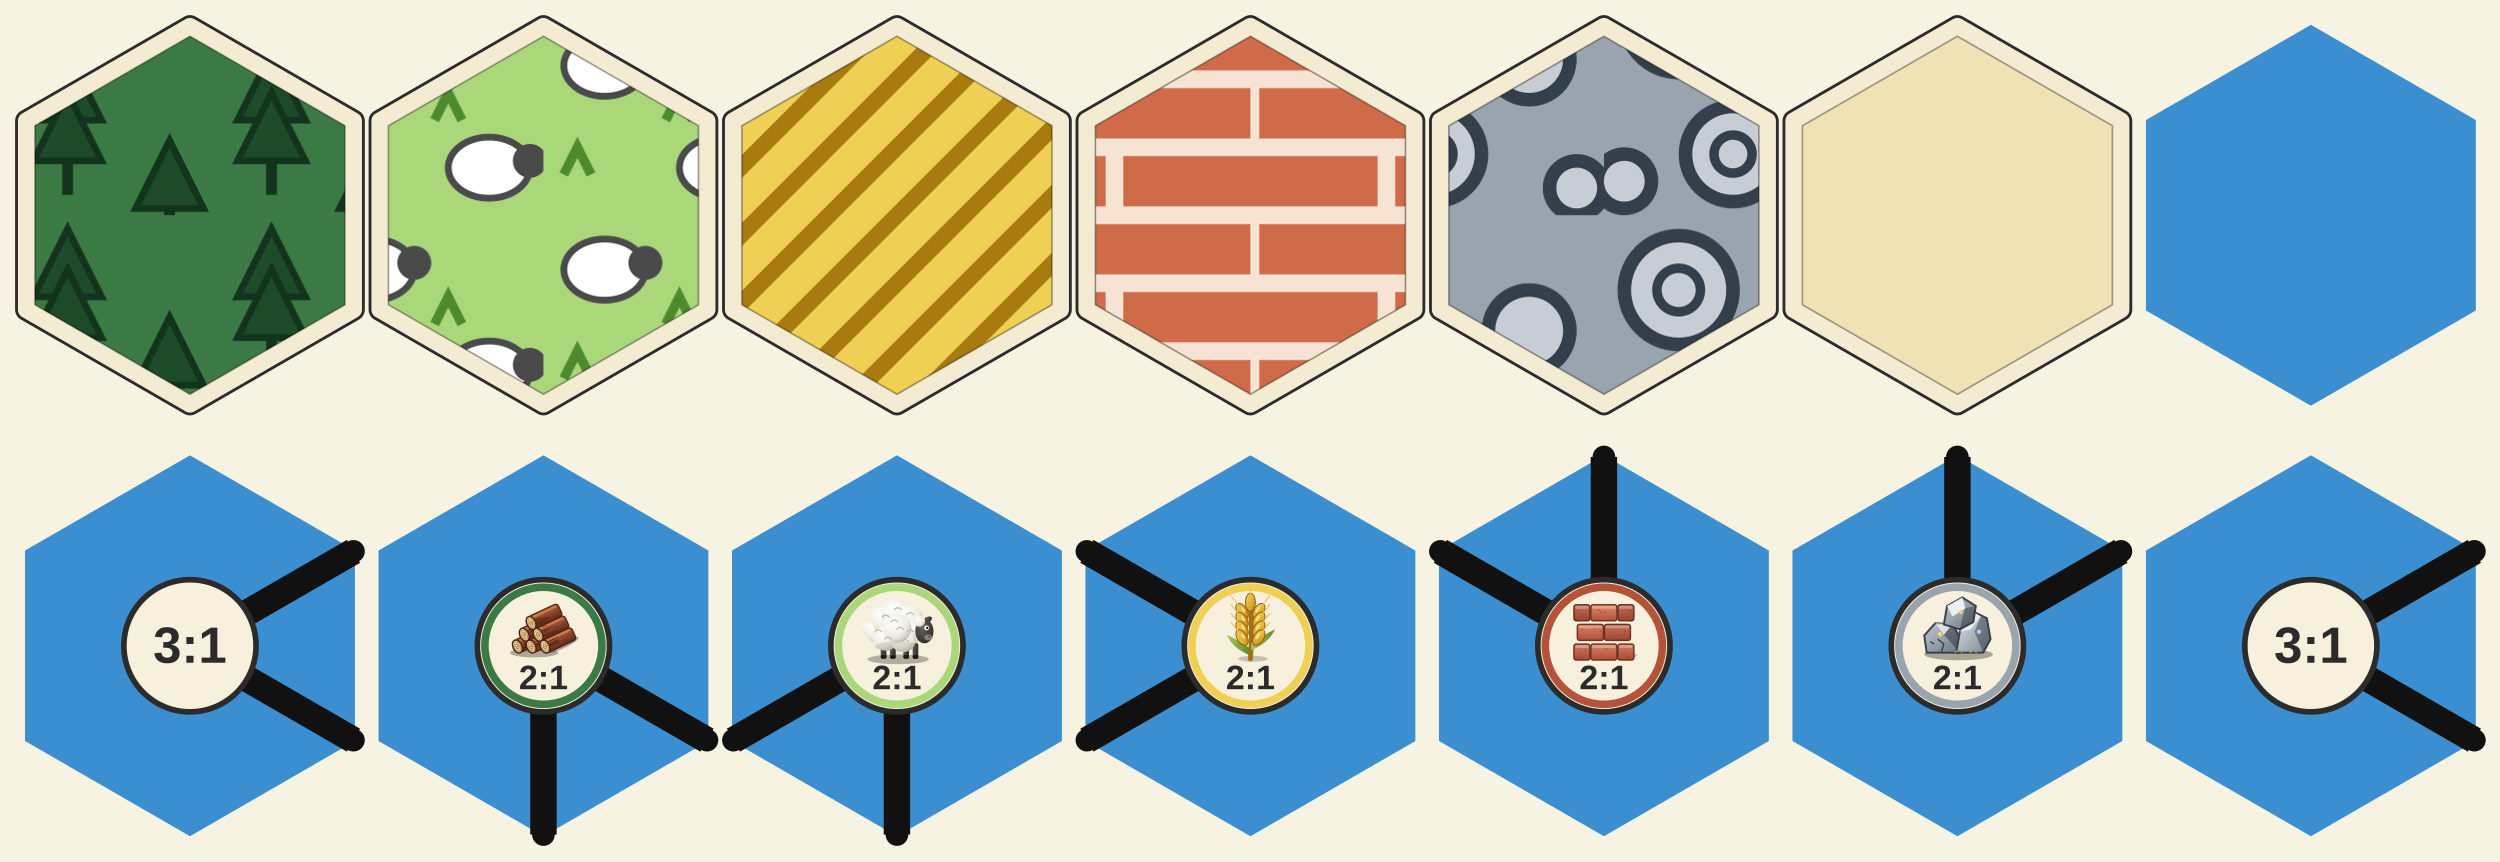
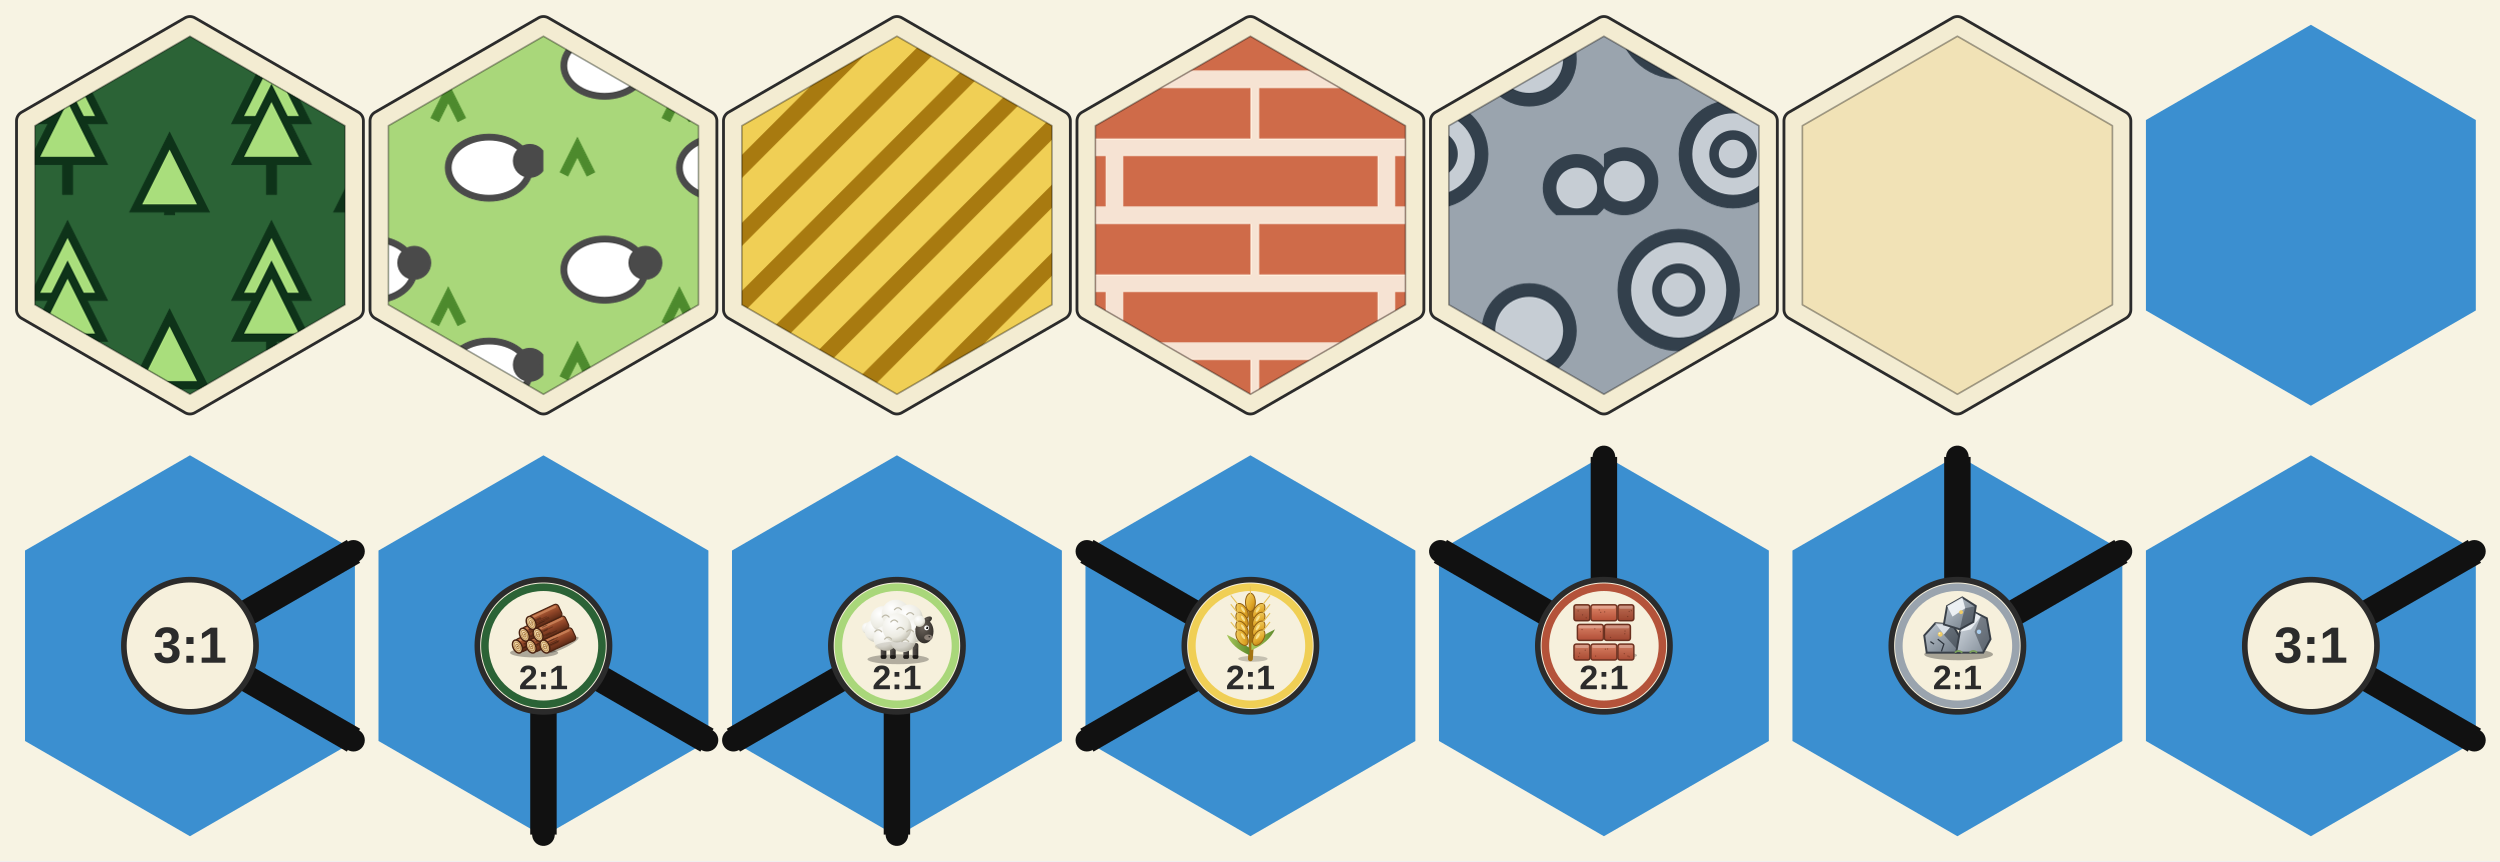
<svg xmlns="http://www.w3.org/2000/svg" viewBox="0 0 1324 456" width="1324" height="456">
  <rect width="100%" height="100%" fill="#f7f3e3" />
  <defs>
    <linearGradient id="ic-log-body" x1="0" y1="0" x2="0" y2="1">
      <stop offset="0" stop-color="#b8643a" />
      <stop offset="0.5" stop-color="#8c4326" />
      <stop offset="1" stop-color="#5c2a16" />
    </linearGradient>
    <radialGradient id="ic-log-end" cx="0.4" cy="0.4" r="0.8">
      <stop offset="0" stop-color="#f7e6bd" />
      <stop offset="1" stop-color="#d9b378" />
    </radialGradient>
    <radialGradient id="ic-wool" cx="0.35" cy="0.3" r="0.8">
      <stop offset="0" stop-color="#ffffff" />
      <stop offset="0.65" stop-color="#ecebe2" />
      <stop offset="1" stop-color="#b8b5a6" />
    </radialGradient>
    <linearGradient id="ic-leg" x1="0" x2="1">
      <stop offset="0" stop-color="#5a5550" />
      <stop offset="1" stop-color="#2c2926" />
    </linearGradient>
    <radialGradient id="ic-face" cx="0.4" cy="0.35" r="0.8">
      <stop offset="0" stop-color="#6b635b" />
      <stop offset="1" stop-color="#26231f" />
    </radialGradient>
    <linearGradient id="ic-grain" x1="0" y1="0" x2="1" y2="1">
      <stop offset="0" stop-color="#f6d56a" />
      <stop offset="0.6" stop-color="#e0a82a" />
      <stop offset="1" stop-color="#b87c14" />
    </linearGradient>
    <linearGradient id="ic-leaf" x1="0" x2="1">
      <stop offset="0" stop-color="#a9c95c" />
      <stop offset="1" stop-color="#5e8a2c" />
    </linearGradient>
    <linearGradient id="ic-brick" x1="0" y1="0" x2="0" y2="1">
      <stop offset="0" stop-color="#e48b6c" />
      <stop offset="1" stop-color="#b9523a" />
    </linearGradient>
    <linearGradient id="ic-r1" x1="0" y1="0" x2="1" y2="1">
      <stop offset="0" stop-color="#c3ccd5" />
      <stop offset="1" stop-color="#6a7580" />
    </linearGradient>
    <linearGradient id="ic-r2" x1="0" y1="0" x2="1" y2="1">
      <stop offset="0" stop-color="#dfe5eb" />
      <stop offset="1" stop-color="#7d8894" />
    </linearGradient>
    <pattern id="tx-W" width="30" height="26" patternUnits="userSpaceOnUse" patternTransform="scale(3.6)">
-       <g fill="#1d4a28" stroke="#13341c" stroke-width="1">
+       <g fill="#a9de7c" stroke="#0e3319" stroke-width="1.2">
        <path d="M7,12 L12,2 L17,12Z" />
        <path d="M7,18 L12,8 L17,18Z" />
        <path d="M22,25 L27,15 L32,25Z" />
        <path d="M-8,25 L-3,15 L2,25Z" />
      </g>
-       <path d="M12,18 v5 M27,25 v1 M-3,25 v1" stroke="#13341c" stroke-width="1.6" />
+       <path d="M12,18 v5 M27,25 v1 M-3,25 v1" stroke="#0e3319" stroke-width="1.6" />
    </pattern>
    <pattern id="tx-S" width="34" height="30" patternUnits="userSpaceOnUse" patternTransform="scale(3.6)">
      <g stroke="#4a4a4a" stroke-width="1">
        <ellipse cx="9" cy="8" rx="6" ry="4.5" fill="#ffffff" />
        <circle cx="15" cy="7" r="2" fill="#4a4a4a" />
        <ellipse cx="26" cy="23" rx="6" ry="4.5" fill="#ffffff" />
        <circle cx="32" cy="22" r="2" fill="#4a4a4a" />
      </g>
      <path d="M3,24 l2,-4 l2,4 M18,16 l2,-4 l2,4" stroke="#4d8a2d" stroke-width="1.4" fill="none" />
    </pattern>
    <pattern id="tx-G" width="10" height="10" patternUnits="userSpaceOnUse" patternTransform="scale(3.6)">
      <path d="M-2,12 L12,-2 M-2,2 L2,-2 M8,12 L12,8" stroke="#a87a10" stroke-width="2.4" fill="none" />
    </pattern>
    <pattern id="tx-C" width="40" height="20" patternUnits="userSpaceOnUse" patternTransform="scale(3.6)">
      <path d="M0,0 H40 M0,10 H40 M0,20 H40 M0,0 V10 M20,10 V20" stroke="#f6e3d3" stroke-width="2.6" fill="none" />
    </pattern>
    <pattern id="tx-O" width="44" height="40" patternUnits="userSpaceOnUse" patternTransform="scale(3.6)">
      <g fill="#c6cdd4" stroke="#33404c" stroke-width="2">
        <circle cx="11" cy="11" r="8" />
        <circle cx="33" cy="17" r="6" />
        <circle cx="19" cy="31" r="7" />
        <circle cx="40" cy="36" r="4" />
        <circle cx="3" cy="35" r="4" />
      </g>
      <g fill="none" stroke="#33404c" stroke-width="1.4">
        <circle cx="11" cy="11" r="3.2" />
        <circle cx="19" cy="31" r="2.8" />
      </g>
    </pattern>
    <symbol id="edge-dark" overflow="visible">
      <polygon points="0,-100 86.603,-50 86.603,50 0,100 -86.603,50 -86.603,-50" fill="#2b2b2b" stroke="#2b2b2b" stroke-width="12" stroke-linejoin="round" />
    </symbol>
    <symbol id="edge-light" overflow="visible">
      <polygon points="0,-100 86.603,-50 86.603,50 0,100 -86.603,50 -86.603,-50" fill="#f3ecd2" stroke="#f3ecd2" stroke-width="9" stroke-linejoin="round" />
    </symbol>
    <symbol id="tile-W" overflow="visible">
      <clipPath id="clip-W">
        <polygon points="0.00,-94.80 82.10,-47.40 82.10,47.40 0.00,94.80 -82.10,47.40 -82.10,-47.40" />
      </clipPath>
-       <polygon points="0,-100 86.603,-50 86.603,50 0,100 -86.603,50 -86.603,-50" fill="#3c7a45" clip-path="url(#clip-W)" />
+       <polygon points="0,-100 86.603,-50 86.603,50 0,100 -86.603,50 -86.603,-50" fill="#2b6336" clip-path="url(#clip-W)" />
      <g clip-path="url(#clip-W)">
        <rect x="-100" y="-100" width="200" height="200" fill="url(#tx-W)" />
      </g>
      <polygon points="0.00,-94.80 82.10,-47.40 82.10,47.40 0.00,94.80 -82.10,47.40 -82.10,-47.40" fill="none" stroke="#000" stroke-opacity="0.35" stroke-width="0.9" stroke-linejoin="round" />
    </symbol>
    <symbol id="tile-S" overflow="visible">
      <clipPath id="clip-S">
        <polygon points="0.00,-94.80 82.10,-47.40 82.10,47.40 0.00,94.80 -82.10,47.40 -82.10,-47.40" />
      </clipPath>
      <polygon points="0,-100 86.603,-50 86.603,50 0,100 -86.603,50 -86.603,-50" fill="#a9d77a" clip-path="url(#clip-S)" />
      <g clip-path="url(#clip-S)">
        <rect x="-100" y="-100" width="200" height="200" fill="url(#tx-S)" />
      </g>
      <polygon points="0.00,-94.80 82.10,-47.40 82.10,47.40 0.00,94.80 -82.10,47.40 -82.10,-47.40" fill="none" stroke="#000" stroke-opacity="0.35" stroke-width="0.9" stroke-linejoin="round" />
    </symbol>
    <symbol id="tile-G" overflow="visible">
      <clipPath id="clip-G">
        <polygon points="0.00,-94.80 82.10,-47.40 82.10,47.40 0.00,94.80 -82.10,47.40 -82.10,-47.40" />
      </clipPath>
      <polygon points="0,-100 86.603,-50 86.603,50 0,100 -86.603,50 -86.603,-50" fill="#f0cf55" clip-path="url(#clip-G)" />
      <g clip-path="url(#clip-G)">
        <rect x="-100" y="-100" width="200" height="200" fill="url(#tx-G)" />
      </g>
      <polygon points="0.00,-94.80 82.10,-47.40 82.10,47.40 0.00,94.80 -82.10,47.40 -82.10,-47.40" fill="none" stroke="#000" stroke-opacity="0.35" stroke-width="0.9" stroke-linejoin="round" />
    </symbol>
    <symbol id="tile-C" overflow="visible">
      <clipPath id="clip-C">
        <polygon points="0.00,-94.80 82.10,-47.40 82.10,47.40 0.00,94.80 -82.10,47.40 -82.10,-47.40" />
      </clipPath>
      <polygon points="0,-100 86.603,-50 86.603,50 0,100 -86.603,50 -86.603,-50" fill="#cf6b49" clip-path="url(#clip-C)" />
      <g clip-path="url(#clip-C)">
        <rect x="-100" y="-100" width="200" height="200" fill="url(#tx-C)" />
      </g>
      <polygon points="0.00,-94.80 82.10,-47.40 82.10,47.40 0.00,94.80 -82.10,47.40 -82.10,-47.40" fill="none" stroke="#000" stroke-opacity="0.35" stroke-width="0.9" stroke-linejoin="round" />
    </symbol>
    <symbol id="tile-O" overflow="visible">
      <clipPath id="clip-O">
        <polygon points="0.00,-94.80 82.10,-47.40 82.10,47.40 0.00,94.80 -82.10,47.40 -82.10,-47.40" />
      </clipPath>
      <polygon points="0,-100 86.603,-50 86.603,50 0,100 -86.603,50 -86.603,-50" fill="#9aa4ae" clip-path="url(#clip-O)" />
      <g clip-path="url(#clip-O)">
        <rect x="-100" y="-100" width="200" height="200" fill="url(#tx-O)" />
      </g>
      <polygon points="0.00,-94.80 82.10,-47.40 82.10,47.40 0.00,94.80 -82.10,47.40 -82.10,-47.40" fill="none" stroke="#000" stroke-opacity="0.35" stroke-width="0.9" stroke-linejoin="round" />
    </symbol>
    <symbol id="tile-D" overflow="visible">
      <clipPath id="clip-D">
        <polygon points="0.00,-94.80 82.10,-47.40 82.10,47.40 0.00,94.80 -82.10,47.40 -82.10,-47.40" />
      </clipPath>
      <polygon points="0,-100 86.603,-50 86.603,50 0,100 -86.603,50 -86.603,-50" fill="#f1e2b6" clip-path="url(#clip-D)" />
      <g clip-path="url(#clip-D)" />
      <polygon points="0.00,-94.80 82.10,-47.40 82.10,47.40 0.00,94.80 -82.10,47.40 -82.10,-47.40" fill="none" stroke="#000" stroke-opacity="0.35" stroke-width="0.9" stroke-linejoin="round" />
    </symbol>
    <symbol id="sea" overflow="visible">
      <polygon points="0,-100 86.603,-50 86.603,50 0,100 -86.603,50 -86.603,-50" fill="#3b8fd0" stroke="#3b8fd0" stroke-width="1.5" />
    </symbol>
    <symbol id="dock" overflow="visible">
      <line x1="0" y1="0" x2="86.603" y2="-50" stroke="#111111" stroke-width="14" stroke-linecap="butt" />
      <line x1="0" y1="0" x2="86.603" y2="-50" stroke="#111111" stroke-width="9" stroke-linecap="butt" />
      <line x1="0" y1="0" x2="86.603" y2="50" stroke="#111111" stroke-width="14" stroke-linecap="butt" />
      <line x1="0" y1="0" x2="86.603" y2="50" stroke="#111111" stroke-width="9" stroke-linecap="butt" />
      <circle cx="86.603" cy="-50" r="6" fill="#111111" />
      <circle cx="86.603" cy="50" r="6" fill="#111111" />
    </symbol>
  </defs>
  <use href="#edge-dark" x="100.603" y="114" />
  <use href="#edge-dark" x="287.809" y="114" />
  <use href="#edge-dark" x="475.015" y="114" />
  <use href="#edge-dark" x="662.221" y="114" />
  <use href="#edge-dark" x="849.427" y="114" />
  <use href="#edge-dark" x="1036.633" y="114" />
  <use href="#edge-light" x="100.603" y="114" />
  <use href="#edge-light" x="287.809" y="114" />
  <use href="#edge-light" x="475.015" y="114" />
  <use href="#edge-light" x="662.221" y="114" />
  <use href="#edge-light" x="849.427" y="114" />
  <use href="#edge-light" x="1036.633" y="114" />
  <use href="#tile-W" x="100.603" y="114" />
  <use href="#tile-S" x="287.809" y="114" />
  <use href="#tile-G" x="475.015" y="114" />
  <use href="#tile-C" x="662.221" y="114" />
  <use href="#tile-O" x="849.427" y="114" />
  <use href="#tile-D" x="1036.633" y="114" />
  <use href="#sea" x="1223.839" y="114" />
  <g transform="translate(100.603 342)">
    <use href="#sea" />
    <use href="#dock" transform="rotate(0)" />
    <circle r="35" fill="#f6f0dc" stroke="#2b2b2b" stroke-width="3" />
    <text y="9" text-anchor="middle" font-family="Arial, Helvetica, sans-serif" font-size="27" font-weight="bold" fill="#2b2b2b">3:1</text>
  </g>
  <g transform="translate(287.809 342)">
    <use href="#sea" />
    <use href="#dock" transform="rotate(60)" />
    <circle r="35" fill="#f6f0dc" stroke="#2b2b2b" stroke-width="3" />
-     <circle r="31" fill="none" stroke="#3c7a45" stroke-width="4" />
+     <circle r="31" fill="none" stroke="#2b6336" stroke-width="4" />
    <g transform="translate(0 -10) scale(1.3)">
      <ellipse cx="-3.80" cy="10.54" rx="9.80" ry="1.9" fill="#000" opacity="0.3" />
      <ellipse cx="7.67" cy="7.39" rx="7.30" ry="1.5" fill="#000" opacity="0.3" transform="rotate(-25 7.67 7.39)" />
      <g transform="rotate(-25 -10.6 8.0)">
        <rect x="-10.6" y="5.2" width="13" height="5.6" rx="1.3" fill="url(#ic-log-body)" stroke="#4a2210" stroke-width="0.5" />
        <rect x="-9.1" y="5.7" width="10.5" height="0.9" rx="0.45" fill="#e8a77a" opacity="0.45" />
        <path d="M-9.4,9.4 h4.5" stroke="#3a1a0c" stroke-width="0.4" opacity="0.54" fill="none" stroke-linecap="round" />
        <path d="M-9.3,9.7 h5.7" stroke="#3a1a0c" stroke-width="0.4" opacity="0.48" fill="none" stroke-linecap="round" />
        <path d="M-7.6,8.4 h3.1" stroke="#3a1a0c" stroke-width="0.4" opacity="0.41" fill="none" stroke-linecap="round" />
        <path d="M-7.8,8.1 h3.5" stroke="#3a1a0c" stroke-width="0.4" opacity="0.48" fill="none" stroke-linecap="round" />
        <path d="M-8.6,9.4 h6.0" stroke="#3a1a0c" stroke-width="0.4" opacity="0.38" fill="none" stroke-linecap="round" />
        <path d="M-8.3,9.5 h3.8" stroke="#3a1a0c" stroke-width="0.4" opacity="0.33" fill="none" stroke-linecap="round" />
        <ellipse cx="-10.6" cy="8.0" rx="1.8" ry="2.8" fill="url(#ic-log-end)" stroke="#4a2210" stroke-width="0.6" />
        <ellipse cx="-10.6" cy="8.0" rx="1.2" ry="1.9" fill="none" stroke="#b98a4e" stroke-width="0.32" />
        <ellipse cx="-10.6" cy="8.0" rx="0.6" ry="1.0" fill="none" stroke="#a9763b" stroke-width="0.32" />
        <circle cx="-10.6" cy="8.0" r="0.28" fill="#8a5a28" />
      </g>
      <g transform="rotate(-25 -5.0 8.0)">
        <rect x="-5.0" y="5.2" width="13" height="5.6" rx="1.3" fill="url(#ic-log-body)" stroke="#4a2210" stroke-width="0.5" />
        <rect x="-3.5" y="5.7" width="10.5" height="0.9" rx="0.45" fill="#e8a77a" opacity="0.45" />
        <path d="M-2.1,7.9 h5.7" stroke="#3a1a0c" stroke-width="0.4" opacity="0.34" fill="none" stroke-linecap="round" />
        <path d="M-2.6,8.2 h2.7" stroke="#3a1a0c" stroke-width="0.4" opacity="0.45" fill="none" stroke-linecap="round" />
        <path d="M-3.1,6.2 h3.2" stroke="#3a1a0c" stroke-width="0.4" opacity="0.51" fill="none" stroke-linecap="round" />
        <path d="M-3.9,8.2 h2.1" stroke="#3a1a0c" stroke-width="0.4" opacity="0.60" fill="none" stroke-linecap="round" />
        <path d="M-3.9,8.7 h4.2" stroke="#3a1a0c" stroke-width="0.4" opacity="0.49" fill="none" stroke-linecap="round" />
        <path d="M-2.3,7.1 h5.7" stroke="#3a1a0c" stroke-width="0.4" opacity="0.41" fill="none" stroke-linecap="round" />
        <ellipse cx="-5.0" cy="8.0" rx="1.8" ry="2.8" fill="url(#ic-log-end)" stroke="#4a2210" stroke-width="0.6" />
        <ellipse cx="-5.0" cy="8.0" rx="1.2" ry="1.9" fill="none" stroke="#b98a4e" stroke-width="0.32" />
        <ellipse cx="-5.0" cy="8.0" rx="0.6" ry="1.0" fill="none" stroke="#a9763b" stroke-width="0.32" />
        <circle cx="-5.0" cy="8.0" r="0.28" fill="#8a5a28" />
      </g>
      <g transform="rotate(-25 0.6 8.0)">
        <rect x="0.6" y="5.2" width="13" height="5.6" rx="1.3" fill="url(#ic-log-body)" stroke="#4a2210" stroke-width="0.5" />
        <rect x="2.1" y="5.7" width="10.5" height="0.9" rx="0.45" fill="#e8a77a" opacity="0.45" />
        <path d="M2.1,8.3 h4.4" stroke="#3a1a0c" stroke-width="0.4" opacity="0.50" fill="none" stroke-linecap="round" />
        <path d="M1.8,6.7 h3.5" stroke="#3a1a0c" stroke-width="0.4" opacity="0.46" fill="none" stroke-linecap="round" />
        <path d="M2.9,6.8 h4.0" stroke="#3a1a0c" stroke-width="0.4" opacity="0.39" fill="none" stroke-linecap="round" />
        <path d="M3.0,7.7 h3.2" stroke="#3a1a0c" stroke-width="0.4" opacity="0.49" fill="none" stroke-linecap="round" />
        <path d="M2.2,8.7 h4.0" stroke="#3a1a0c" stroke-width="0.4" opacity="0.41" fill="none" stroke-linecap="round" />
        <path d="M2.9,8.3 h3.9" stroke="#3a1a0c" stroke-width="0.4" opacity="0.42" fill="none" stroke-linecap="round" />
        <ellipse cx="0.6" cy="8.0" rx="1.8" ry="2.8" fill="url(#ic-log-end)" stroke="#4a2210" stroke-width="0.6" />
        <ellipse cx="0.6" cy="8.0" rx="1.2" ry="1.9" fill="none" stroke="#b98a4e" stroke-width="0.32" />
        <ellipse cx="0.6" cy="8.0" rx="0.6" ry="1.0" fill="none" stroke="#a9763b" stroke-width="0.32" />
        <circle cx="0.6" cy="8.0" r="0.28" fill="#8a5a28" />
      </g>
      <g transform="rotate(-25 -7.8 3.2)">
        <rect x="-7.8" y="0.4" width="13" height="5.6" rx="1.3" fill="url(#ic-log-body)" stroke="#4a2210" stroke-width="0.5" />
        <rect x="-6.3" y="0.9" width="10.5" height="0.9" rx="0.45" fill="#e8a77a" opacity="0.45" />
        <path d="M-5.4,3.3 h3.3" stroke="#3a1a0c" stroke-width="0.4" opacity="0.59" fill="none" stroke-linecap="round" />
        <path d="M-5.4,2.8 h4.1" stroke="#3a1a0c" stroke-width="0.4" opacity="0.52" fill="none" stroke-linecap="round" />
        <path d="M-5.3,2.2 h4.6" stroke="#3a1a0c" stroke-width="0.4" opacity="0.56" fill="none" stroke-linecap="round" />
        <path d="M-6.2,4.6 h3.2" stroke="#3a1a0c" stroke-width="0.4" opacity="0.38" fill="none" stroke-linecap="round" />
        <path d="M-4.9,2.1 h3.3" stroke="#3a1a0c" stroke-width="0.4" opacity="0.56" fill="none" stroke-linecap="round" />
        <path d="M-5.8,5.0 h4.2" stroke="#3a1a0c" stroke-width="0.4" opacity="0.60" fill="none" stroke-linecap="round" />
        <ellipse cx="-7.8" cy="3.2" rx="1.8" ry="2.8" fill="url(#ic-log-end)" stroke="#4a2210" stroke-width="0.6" />
        <ellipse cx="-7.8" cy="3.2" rx="1.2" ry="1.9" fill="none" stroke="#b98a4e" stroke-width="0.32" />
        <ellipse cx="-7.8" cy="3.2" rx="0.6" ry="1.0" fill="none" stroke="#a9763b" stroke-width="0.32" />
        <circle cx="-7.8" cy="3.2" r="0.28" fill="#8a5a28" />
      </g>
      <g transform="rotate(-25 -2.2 3.2)">
        <rect x="-2.2" y="0.4" width="13" height="5.6" rx="1.3" fill="url(#ic-log-body)" stroke="#4a2210" stroke-width="0.5" />
        <rect x="-0.7" y="0.9" width="10.5" height="0.9" rx="0.45" fill="#e8a77a" opacity="0.45" />
        <path d="M0.7,4.9 h4.6" stroke="#3a1a0c" stroke-width="0.4" opacity="0.44" fill="none" stroke-linecap="round" />
        <path d="M0.7,1.2 h2.0" stroke="#3a1a0c" stroke-width="0.4" opacity="0.46" fill="none" stroke-linecap="round" />
        <path d="M-0.2,4.5 h2.8" stroke="#3a1a0c" stroke-width="0.4" opacity="0.46" fill="none" stroke-linecap="round" />
        <path d="M0.7,2.8 h3.8" stroke="#3a1a0c" stroke-width="0.4" opacity="0.41" fill="none" stroke-linecap="round" />
        <path d="M-0.9,2.5 h3.3" stroke="#3a1a0c" stroke-width="0.4" opacity="0.37" fill="none" stroke-linecap="round" />
        <path d="M-0.1,3.0 h2.1" stroke="#3a1a0c" stroke-width="0.4" opacity="0.45" fill="none" stroke-linecap="round" />
        <ellipse cx="-2.2" cy="3.2" rx="1.8" ry="2.8" fill="url(#ic-log-end)" stroke="#4a2210" stroke-width="0.6" />
        <ellipse cx="-2.2" cy="3.2" rx="1.2" ry="1.9" fill="none" stroke="#b98a4e" stroke-width="0.32" />
        <ellipse cx="-2.2" cy="3.2" rx="0.6" ry="1.0" fill="none" stroke="#a9763b" stroke-width="0.32" />
        <circle cx="-2.2" cy="3.2" r="0.28" fill="#8a5a28" />
      </g>
      <g transform="rotate(-25 -5.0 -1.6)">
        <rect x="-5.0" y="-4.4" width="13" height="5.6" rx="1.3" fill="url(#ic-log-body)" stroke="#4a2210" stroke-width="0.5" />
        <rect x="-3.5" y="-3.9" width="10.5" height="0.9" rx="0.45" fill="#e8a77a" opacity="0.45" />
        <path d="M-2.8,-1.7 h2.2" stroke="#3a1a0c" stroke-width="0.4" opacity="0.51" fill="none" stroke-linecap="round" />
        <path d="M-2.9,-1.3 h4.6" stroke="#3a1a0c" stroke-width="0.4" opacity="0.34" fill="none" stroke-linecap="round" />
        <path d="M-4.0,-2.1 h3.3" stroke="#3a1a0c" stroke-width="0.4" opacity="0.40" fill="none" stroke-linecap="round" />
        <path d="M-4.0,-0.0 h4.1" stroke="#3a1a0c" stroke-width="0.4" opacity="0.53" fill="none" stroke-linecap="round" />
        <path d="M-2.0,-0.2 h4.4" stroke="#3a1a0c" stroke-width="0.4" opacity="0.34" fill="none" stroke-linecap="round" />
        <path d="M-3.4,-0.7 h5.8" stroke="#3a1a0c" stroke-width="0.4" opacity="0.41" fill="none" stroke-linecap="round" />
        <ellipse cx="-5.0" cy="-1.6" rx="1.8" ry="2.8" fill="url(#ic-log-end)" stroke="#4a2210" stroke-width="0.6" />
        <ellipse cx="-5.0" cy="-1.6" rx="1.2" ry="1.9" fill="none" stroke="#b98a4e" stroke-width="0.32" />
        <ellipse cx="-5.0" cy="-1.6" rx="0.6" ry="1.0" fill="none" stroke="#a9763b" stroke-width="0.32" />
        <circle cx="-5.0" cy="-1.6" r="0.28" fill="#8a5a28" />
      </g>
    </g>
    <text y="23" text-anchor="middle" font-family="Arial, Helvetica, sans-serif" font-size="18" font-weight="bold" fill="#2b2b2b">2:1</text>
  </g>
  <g transform="translate(475.015 342)">
    <use href="#sea" />
    <use href="#dock" transform="rotate(120)" />
    <circle r="35" fill="#f6f0dc" stroke="#2b2b2b" stroke-width="3" />
    <circle r="31" fill="none" stroke="#a9d77a" stroke-width="4" />
    <g transform="translate(0 -10) scale(1.3)">
      <ellipse cx="0.5" cy="13.2" rx="12.5" ry="2" fill="#000" opacity="0.28" />
      <rect x="-6.6" y="6.6" width="2.3" height="6.3" rx="0.8" fill="url(#ic-leg)" />
      <rect x="-6.6" y="11.5" width="2.3" height="1.5" rx="0.6" fill="#1d1a17" />
      <rect x="-2.8" y="6.6" width="2.3" height="6.3" rx="0.8" fill="url(#ic-leg)" />
      <rect x="-2.8" y="11.5" width="2.3" height="1.5" rx="0.6" fill="#1d1a17" />
      <rect x="2.6" y="6.6" width="2.3" height="6.3" rx="0.8" fill="url(#ic-leg)" />
      <rect x="2.6" y="11.5" width="2.3" height="1.5" rx="0.6" fill="#1d1a17" />
      <rect x="6.4" y="6.6" width="2.3" height="6.3" rx="0.8" fill="url(#ic-leg)" />
      <rect x="6.4" y="11.5" width="2.3" height="1.5" rx="0.6" fill="#1d1a17" />
      <circle cx="-12" cy="0.5" r="2.3" fill="url(#ic-wool)" />
      <circle cx="-8.5" cy="1.5" r="4.7" fill="url(#ic-wool)" />
      <circle cx="-5.5" cy="-3.2" r="5.3" fill="url(#ic-wool)" />
      <circle cx="-0.5" cy="-5.4" r="5.7" fill="url(#ic-wool)" />
      <circle cx="5" cy="-3.6" r="5.5" fill="url(#ic-wool)" />
      <circle cx="7" cy="1.6" r="4.7" fill="url(#ic-wool)" />
      <circle cx="-4.5" cy="4.6" r="5.1" fill="url(#ic-wool)" />
      <circle cx="2.5" cy="5" r="5.3" fill="url(#ic-wool)" />
      <circle cx="0" cy="0.4" r="5.9" fill="url(#ic-wool)" />
      <path d="M-9,2 q1.4,-1.6 2.8,0" stroke="#bdb9a8" stroke-width="0.5" fill="none" stroke-linecap="round" />
      <path d="M-6,-4 q1.4,-1.6 2.8,0" stroke="#bdb9a8" stroke-width="0.5" fill="none" stroke-linecap="round" />
      <path d="M-1,-7 q1.4,-1.6 2.8,0" stroke="#bdb9a8" stroke-width="0.5" fill="none" stroke-linecap="round" />
      <path d="M4,-5 q1.4,-1.6 2.8,0" stroke="#bdb9a8" stroke-width="0.5" fill="none" stroke-linecap="round" />
      <path d="M7.5,1 q1.4,-1.6 2.8,0" stroke="#bdb9a8" stroke-width="0.5" fill="none" stroke-linecap="round" />
      <path d="M-5,5 q1.4,-1.6 2.8,0" stroke="#bdb9a8" stroke-width="0.5" fill="none" stroke-linecap="round" />
      <path d="M2,6 q1.4,-1.6 2.8,0" stroke="#bdb9a8" stroke-width="0.5" fill="none" stroke-linecap="round" />
      <path d="M0,1 q1.4,-1.6 2.8,0" stroke="#bdb9a8" stroke-width="0.5" fill="none" stroke-linecap="round" />
      <path d="M-2.5,-2 q1.4,-1.6 2.8,0" stroke="#bdb9a8" stroke-width="0.5" fill="none" stroke-linecap="round" />
      <path d="M4,2 q1.4,-1.6 2.8,0" stroke="#bdb9a8" stroke-width="0.5" fill="none" stroke-linecap="round" />
      <ellipse cx="0" cy="8" rx="9" ry="2" fill="#6a665a" opacity="0.18" />
      <ellipse cx="12.2" cy="-2.7" rx="2.3" ry="1.2" fill="url(#ic-face)" transform="rotate(-30 12.2 -2.7)" />
      <ellipse cx="11.2" cy="1.8" rx="3.7" ry="4.9" fill="url(#ic-face)" />
      <ellipse cx="12.8" cy="4.3" rx="1.7" ry="1.2" fill="#8a8077" />
      <ellipse cx="13.2" cy="4" rx="0.4" ry="0.3" fill="#2c2926" />
      <circle cx="12.1" cy="0.4" r="1" fill="#ffffff" />
      <circle cx="12.3" cy="0.4" r="0.5" fill="#0d0c0b" />
      <circle cx="12" cy="0.1" r="0.18" fill="#fff" />
      <circle cx="9.2" cy="-2.3" r="2.3" fill="url(#ic-wool)" />
    </g>
    <text y="23" text-anchor="middle" font-family="Arial, Helvetica, sans-serif" font-size="18" font-weight="bold" fill="#2b2b2b">2:1</text>
  </g>
  <g transform="translate(662.221 342)">
    <use href="#sea" />
    <use href="#dock" transform="rotate(180)" />
    <circle r="35" fill="#f6f0dc" stroke="#2b2b2b" stroke-width="3" />
    <circle r="31" fill="none" stroke="#f0cf55" stroke-width="4" />
    <g transform="translate(0 -10) scale(1.3)">
      <ellipse cx="1" cy="13" rx="6" ry="1.2" fill="#000" opacity="0.2" />
      <path d="M0,13 Q0.8,4 0,-9" stroke="#a37312" stroke-width="2" fill="none" stroke-linecap="round" />
      <path d="M0.4,9.5 Q7.5,6.5 10,1 Q5,3.5 0.4,6.5 Z" fill="url(#ic-leaf)" />
      <path d="M-0.4,11.5 Q-7.5,8.5 -9.6,3.2 Q-4.8,5.6 -0.4,8.5 Z" fill="url(#ic-leaf)" />
      <ellipse cx="-3.4" cy="-6.4" rx="2" ry="3.5" fill="url(#ic-grain)" stroke="#8f5d0e" stroke-width="0.4" transform="rotate(-32 -3.4 -6.4)" />
      <line x1="-4.8" y1="-8.8" x2="-8" y2="-12.8" stroke="#e6c25a" stroke-width="0.45" />
      <ellipse cx="-3.0" cy="-7.0" rx="0.5" ry="1.4" fill="#fff3b0" opacity="0.7" transform="rotate(-32 -3.0 -7.0)" />
      <ellipse cx="3.4" cy="-6.4" rx="2" ry="3.5" fill="url(#ic-grain)" stroke="#8f5d0e" stroke-width="0.4" transform="rotate(32 3.4 -6.4)" />
      <line x1="4.8" y1="-8.8" x2="8" y2="-12.8" stroke="#e6c25a" stroke-width="0.45" />
      <ellipse cx="3.0" cy="-7.0" rx="0.5" ry="1.4" fill="#fff3b0" opacity="0.7" transform="rotate(32 3.0 -7.0)" />
      <ellipse cx="-3.4" cy="-2.8" rx="2" ry="3.5" fill="url(#ic-grain)" stroke="#8f5d0e" stroke-width="0.4" transform="rotate(-32 -3.4 -2.8)" />
      <line x1="-4.8" y1="-5.2" x2="-8" y2="-9.2" stroke="#e6c25a" stroke-width="0.45" />
      <ellipse cx="-3.0" cy="-3.4" rx="0.5" ry="1.4" fill="#fff3b0" opacity="0.7" transform="rotate(-32 -3.0 -3.4)" />
      <ellipse cx="3.4" cy="-2.8" rx="2" ry="3.5" fill="url(#ic-grain)" stroke="#8f5d0e" stroke-width="0.4" transform="rotate(32 3.4 -2.8)" />
      <line x1="4.8" y1="-5.2" x2="8" y2="-9.2" stroke="#e6c25a" stroke-width="0.45" />
      <ellipse cx="3.0" cy="-3.4" rx="0.5" ry="1.4" fill="#fff3b0" opacity="0.7" transform="rotate(32 3.0 -3.4)" />
      <ellipse cx="-3.4" cy="0.8" rx="2" ry="3.5" fill="url(#ic-grain)" stroke="#8f5d0e" stroke-width="0.4" transform="rotate(-32 -3.4 0.8)" />
      <line x1="-4.8" y1="-1.6" x2="-8" y2="-5.6" stroke="#e6c25a" stroke-width="0.45" />
      <ellipse cx="-3.0" cy="0.2" rx="0.5" ry="1.4" fill="#fff3b0" opacity="0.7" transform="rotate(-32 -3.0 0.2)" />
      <ellipse cx="3.4" cy="0.8" rx="2" ry="3.5" fill="url(#ic-grain)" stroke="#8f5d0e" stroke-width="0.4" transform="rotate(32 3.4 0.8)" />
      <line x1="4.8" y1="-1.6" x2="8" y2="-5.6" stroke="#e6c25a" stroke-width="0.45" />
      <ellipse cx="3.0" cy="0.2" rx="0.5" ry="1.4" fill="#fff3b0" opacity="0.7" transform="rotate(32 3.0 0.2)" />
      <ellipse cx="-3.4" cy="4.4" rx="2" ry="3.5" fill="url(#ic-grain)" stroke="#8f5d0e" stroke-width="0.4" transform="rotate(-32 -3.4 4.4)" />
      <line x1="-4.8" y1="2" x2="-8" y2="-2.0" stroke="#e6c25a" stroke-width="0.45" />
      <ellipse cx="-3.0" cy="3.8" rx="0.5" ry="1.4" fill="#fff3b0" opacity="0.7" transform="rotate(-32 -3.0 3.8)" />
      <ellipse cx="3.4" cy="4.4" rx="2" ry="3.5" fill="url(#ic-grain)" stroke="#8f5d0e" stroke-width="0.4" transform="rotate(32 3.4 4.4)" />
      <line x1="4.8" y1="2" x2="8" y2="-2.0" stroke="#e6c25a" stroke-width="0.45" />
      <ellipse cx="3.0" cy="3.8" rx="0.5" ry="1.4" fill="#fff3b0" opacity="0.7" transform="rotate(32 3.0 3.8)" />
      <ellipse cx="0" cy="-10" rx="2" ry="3.7" fill="url(#ic-grain)" stroke="#8f5d0e" stroke-width="0.4" />
      <line x1="0" y1="-13.3" x2="0" y2="-16.5" stroke="#e6c25a" stroke-width="0.45" />
    </g>
    <text y="23" text-anchor="middle" font-family="Arial, Helvetica, sans-serif" font-size="18" font-weight="bold" fill="#2b2b2b">2:1</text>
  </g>
  <g transform="translate(849.427 342)">
    <use href="#sea" />
    <use href="#dock" transform="rotate(240)" />
    <circle r="35" fill="#f6f0dc" stroke="#2b2b2b" stroke-width="3" />
    <circle r="31" fill="none" stroke="#b4533a" stroke-width="4" />
    <g transform="translate(0 -10) scale(1.3)">
      <ellipse cx="0.5" cy="11.6" rx="13" ry="1.8" fill="#000" opacity="0.25" />
      <rect x="-12.2" y="-9" width="6.5" height="6.5" rx="0.9" fill="url(#ic-brick)" stroke="#6f3322" stroke-width="0.6" />
      <rect x="-12.2" y="-9" width="6.5" height="6.5" rx="0.9" fill="#3a1608" opacity="0.23" />
      <rect x="-11.7" y="-8.6" width="5.5" height="1.2" rx="0.5" fill="#fff" opacity="0.28" />
      <circle cx="-8.7" cy="-4.9" r="0.28" fill="#5a2515" opacity="0.5" />
      <circle cx="-10.5" cy="-6.5" r="0.28" fill="#5a2515" opacity="0.5" />
      <circle cx="-7.2" cy="-3.7" r="0.28" fill="#5a2515" opacity="0.5" />
      <rect x="-5.3" y="-9" width="10.6" height="6.5" rx="0.9" fill="url(#ic-brick)" stroke="#6f3322" stroke-width="0.6" />
      <rect x="-5.3" y="-9" width="10.6" height="6.5" rx="0.9" fill="#3a1608" opacity="0.03" />
      <rect x="-4.8" y="-8.6" width="9.6" height="1.2" rx="0.5" fill="#fff" opacity="0.28" />
      <circle cx="-1.3" cy="-5.9" r="0.28" fill="#5a2515" opacity="0.5" />
      <circle cx="-1.9" cy="-6.9" r="0.28" fill="#5a2515" opacity="0.5" />
      <circle cx="0.3" cy="-6.1" r="0.28" fill="#5a2515" opacity="0.5" />
      <rect x="5.7" y="-9" width="6.5" height="6.5" rx="0.9" fill="url(#ic-brick)" stroke="#6f3322" stroke-width="0.6" />
      <rect x="5.7" y="-9" width="6.5" height="6.5" rx="0.9" fill="#3a1608" opacity="0.24" />
      <rect x="6.2" y="-8.6" width="5.5" height="1.2" rx="0.5" fill="#fff" opacity="0.28" />
      <circle cx="11.2" cy="-6.6" r="0.28" fill="#5a2515" opacity="0.5" />
      <circle cx="10.3" cy="-6.3" r="0.28" fill="#5a2515" opacity="0.5" />
      <circle cx="9.7" cy="-4.2" r="0.28" fill="#5a2515" opacity="0.5" />
      <rect x="-10.8" y="-1" width="10.6" height="6.5" rx="0.9" fill="url(#ic-brick)" stroke="#6f3322" stroke-width="0.6" />
      <rect x="-10.8" y="-1" width="10.6" height="6.5" rx="0.9" fill="#3a1608" opacity="0.07" />
      <rect x="-10.3" y="-0.6" width="9.6" height="1.2" rx="0.5" fill="#fff" opacity="0.28" />
      <circle cx="-8.9" cy="1.1" r="0.28" fill="#5a2515" opacity="0.5" />
      <circle cx="-3.7" cy="0.8" r="0.28" fill="#5a2515" opacity="0.5" />
      <circle cx="-1.4" cy="1.9" r="0.28" fill="#5a2515" opacity="0.5" />
      <rect x="0.2" y="-1" width="10.6" height="6.5" rx="0.9" fill="url(#ic-brick)" stroke="#6f3322" stroke-width="0.6" />
      <rect x="0.2" y="-1" width="10.6" height="6.5" rx="0.9" fill="#3a1608" opacity="0.20" />
      <rect x="0.7" y="-0.6" width="9.6" height="1.2" rx="0.5" fill="#fff" opacity="0.28" />
      <circle cx="8.5" cy="2.8" r="0.28" fill="#5a2515" opacity="0.5" />
      <circle cx="2.7" cy="4.3" r="0.28" fill="#5a2515" opacity="0.5" />
      <circle cx="8.6" cy="1.7" r="0.28" fill="#5a2515" opacity="0.5" />
      <rect x="-12.2" y="7" width="6.5" height="6.5" rx="0.9" fill="url(#ic-brick)" stroke="#6f3322" stroke-width="0.6" />
      <rect x="-12.2" y="7" width="6.5" height="6.5" rx="0.9" fill="#3a1608" opacity="0.13" />
      <rect x="-11.7" y="7.4" width="5.5" height="1.2" rx="0.5" fill="#fff" opacity="0.28" />
      <circle cx="-7.6" cy="9.5" r="0.28" fill="#5a2515" opacity="0.5" />
      <circle cx="-9.9" cy="10.7" r="0.28" fill="#5a2515" opacity="0.5" />
      <circle cx="-10.3" cy="12.1" r="0.28" fill="#5a2515" opacity="0.5" />
      <rect x="-5.3" y="7" width="10.6" height="6.5" rx="0.9" fill="url(#ic-brick)" stroke="#6f3322" stroke-width="0.6" />
      <rect x="-5.3" y="7" width="10.6" height="6.5" rx="0.9" fill="#3a1608" opacity="0.06" />
      <rect x="-4.8" y="7.4" width="9.6" height="1.2" rx="0.5" fill="#fff" opacity="0.28" />
      <circle cx="-3.4" cy="11.9" r="0.28" fill="#5a2515" opacity="0.5" />
      <circle cx="1.5" cy="9.0" r="0.28" fill="#5a2515" opacity="0.5" />
      <circle cx="0.6" cy="9.1" r="0.28" fill="#5a2515" opacity="0.5" />
      <rect x="5.7" y="7" width="6.5" height="6.5" rx="0.9" fill="url(#ic-brick)" stroke="#6f3322" stroke-width="0.6" />
      <rect x="5.7" y="7" width="6.5" height="6.5" rx="0.9" fill="#3a1608" opacity="0.11" />
      <rect x="6.2" y="7.4" width="5.5" height="1.2" rx="0.5" fill="#fff" opacity="0.28" />
      <circle cx="10.3" cy="12.2" r="0.28" fill="#5a2515" opacity="0.5" />
      <circle cx="9.8" cy="11.9" r="0.28" fill="#5a2515" opacity="0.5" />
      <circle cx="8.3" cy="10.9" r="0.28" fill="#5a2515" opacity="0.5" />
    </g>
    <text y="23" text-anchor="middle" font-family="Arial, Helvetica, sans-serif" font-size="18" font-weight="bold" fill="#2b2b2b">2:1</text>
  </g>
  <g transform="translate(1036.633 342)">
    <use href="#sea" />
    <use href="#dock" transform="rotate(300)" />
    <circle r="35" fill="#f6f0dc" stroke="#2b2b2b" stroke-width="3" />
    <circle r="31" fill="none" stroke="#9aa4ae" stroke-width="4" />
    <g transform="translate(0 -10) scale(1.3)">
      <ellipse cx="0.5" cy="11.2" rx="14" ry="2.4" fill="#000" opacity="0.32" />
      <polygon points="-12.5,10.5 -13.5,3.5 -9,-1.5 -2,-1 1.5,5 1,10.5" fill="url(#ic-r1)" stroke="#3a4149" stroke-width="0.8" />
      <polygon points="-9,-1.5 -2,-1 -5.5,3.2" fill="#e9eef3" opacity="0.8" />
      <polygon points="-2,-1 1.5,5 1,10.5 -5.5,3.2" fill="#2c333b" opacity="0.5" />
      <path d="M-8,5 l2.5,2 l-1,3 M-11,6 l1.5,1" stroke="#2c333b" stroke-width="0.5" fill="none" />
      <polygon points="-0.5,10.5 1,2 6,-6.5 12,-3.5 13.5,5 10.5,10.5" fill="url(#ic-r2)" stroke="#3a4149" stroke-width="0.8" />
      <polygon points="1,2 6,-6.5 9.5,-4.2 5.5,1" fill="#f1f5f8" opacity="0.85" />
      <polygon points="9.5,-4.2 12,-3.5 13.5,5 10.5,10.5 7,2" fill="#2c333b" opacity="0.45" />
      <polygon points="-5.5,-1 -4.2,-8.5 2,-12 7.5,-8.5 6.5,-2 1,1" fill="url(#ic-r1)" stroke="#3a4149" stroke-width="0.8" />
      <polygon points="-4.2,-8.5 2,-12 3.2,-7.6 -2,-4.2" fill="#f4f7fa" opacity="0.9" />
      <polygon points="3.2,-7.6 7.5,-8.5 6.5,-2 1,1 2.2,-4.4" fill="#2c333b" opacity="0.45" />
      <circle cx="-7" cy="3" r="1" fill="#f0cc66" />
      <circle cx="-7.3" cy="2.7" r="0.35" fill="#fff6c8" />
      <circle cx="8.8" cy="2" r="0.9" fill="#a8cdee" />
      <circle cx="1.5" cy="-6" r="0.8" fill="#f0cc66" />
      <path d="M-1,10.5 q1.5,-1.4 3,0 M5,10.5 q1.5,-1.4 3,0" stroke="#7aa05a" stroke-width="0.7" fill="none" />
    </g>
    <text y="23" text-anchor="middle" font-family="Arial, Helvetica, sans-serif" font-size="18" font-weight="bold" fill="#2b2b2b">2:1</text>
  </g>
  <g transform="translate(1223.839 342)">
    <use href="#sea" />
    <use href="#dock" transform="rotate(0)" />
    <circle r="35" fill="#f6f0dc" stroke="#2b2b2b" stroke-width="3" />
    <text y="9" text-anchor="middle" font-family="Arial, Helvetica, sans-serif" font-size="27" font-weight="bold" fill="#2b2b2b">3:1</text>
  </g>
</svg>
